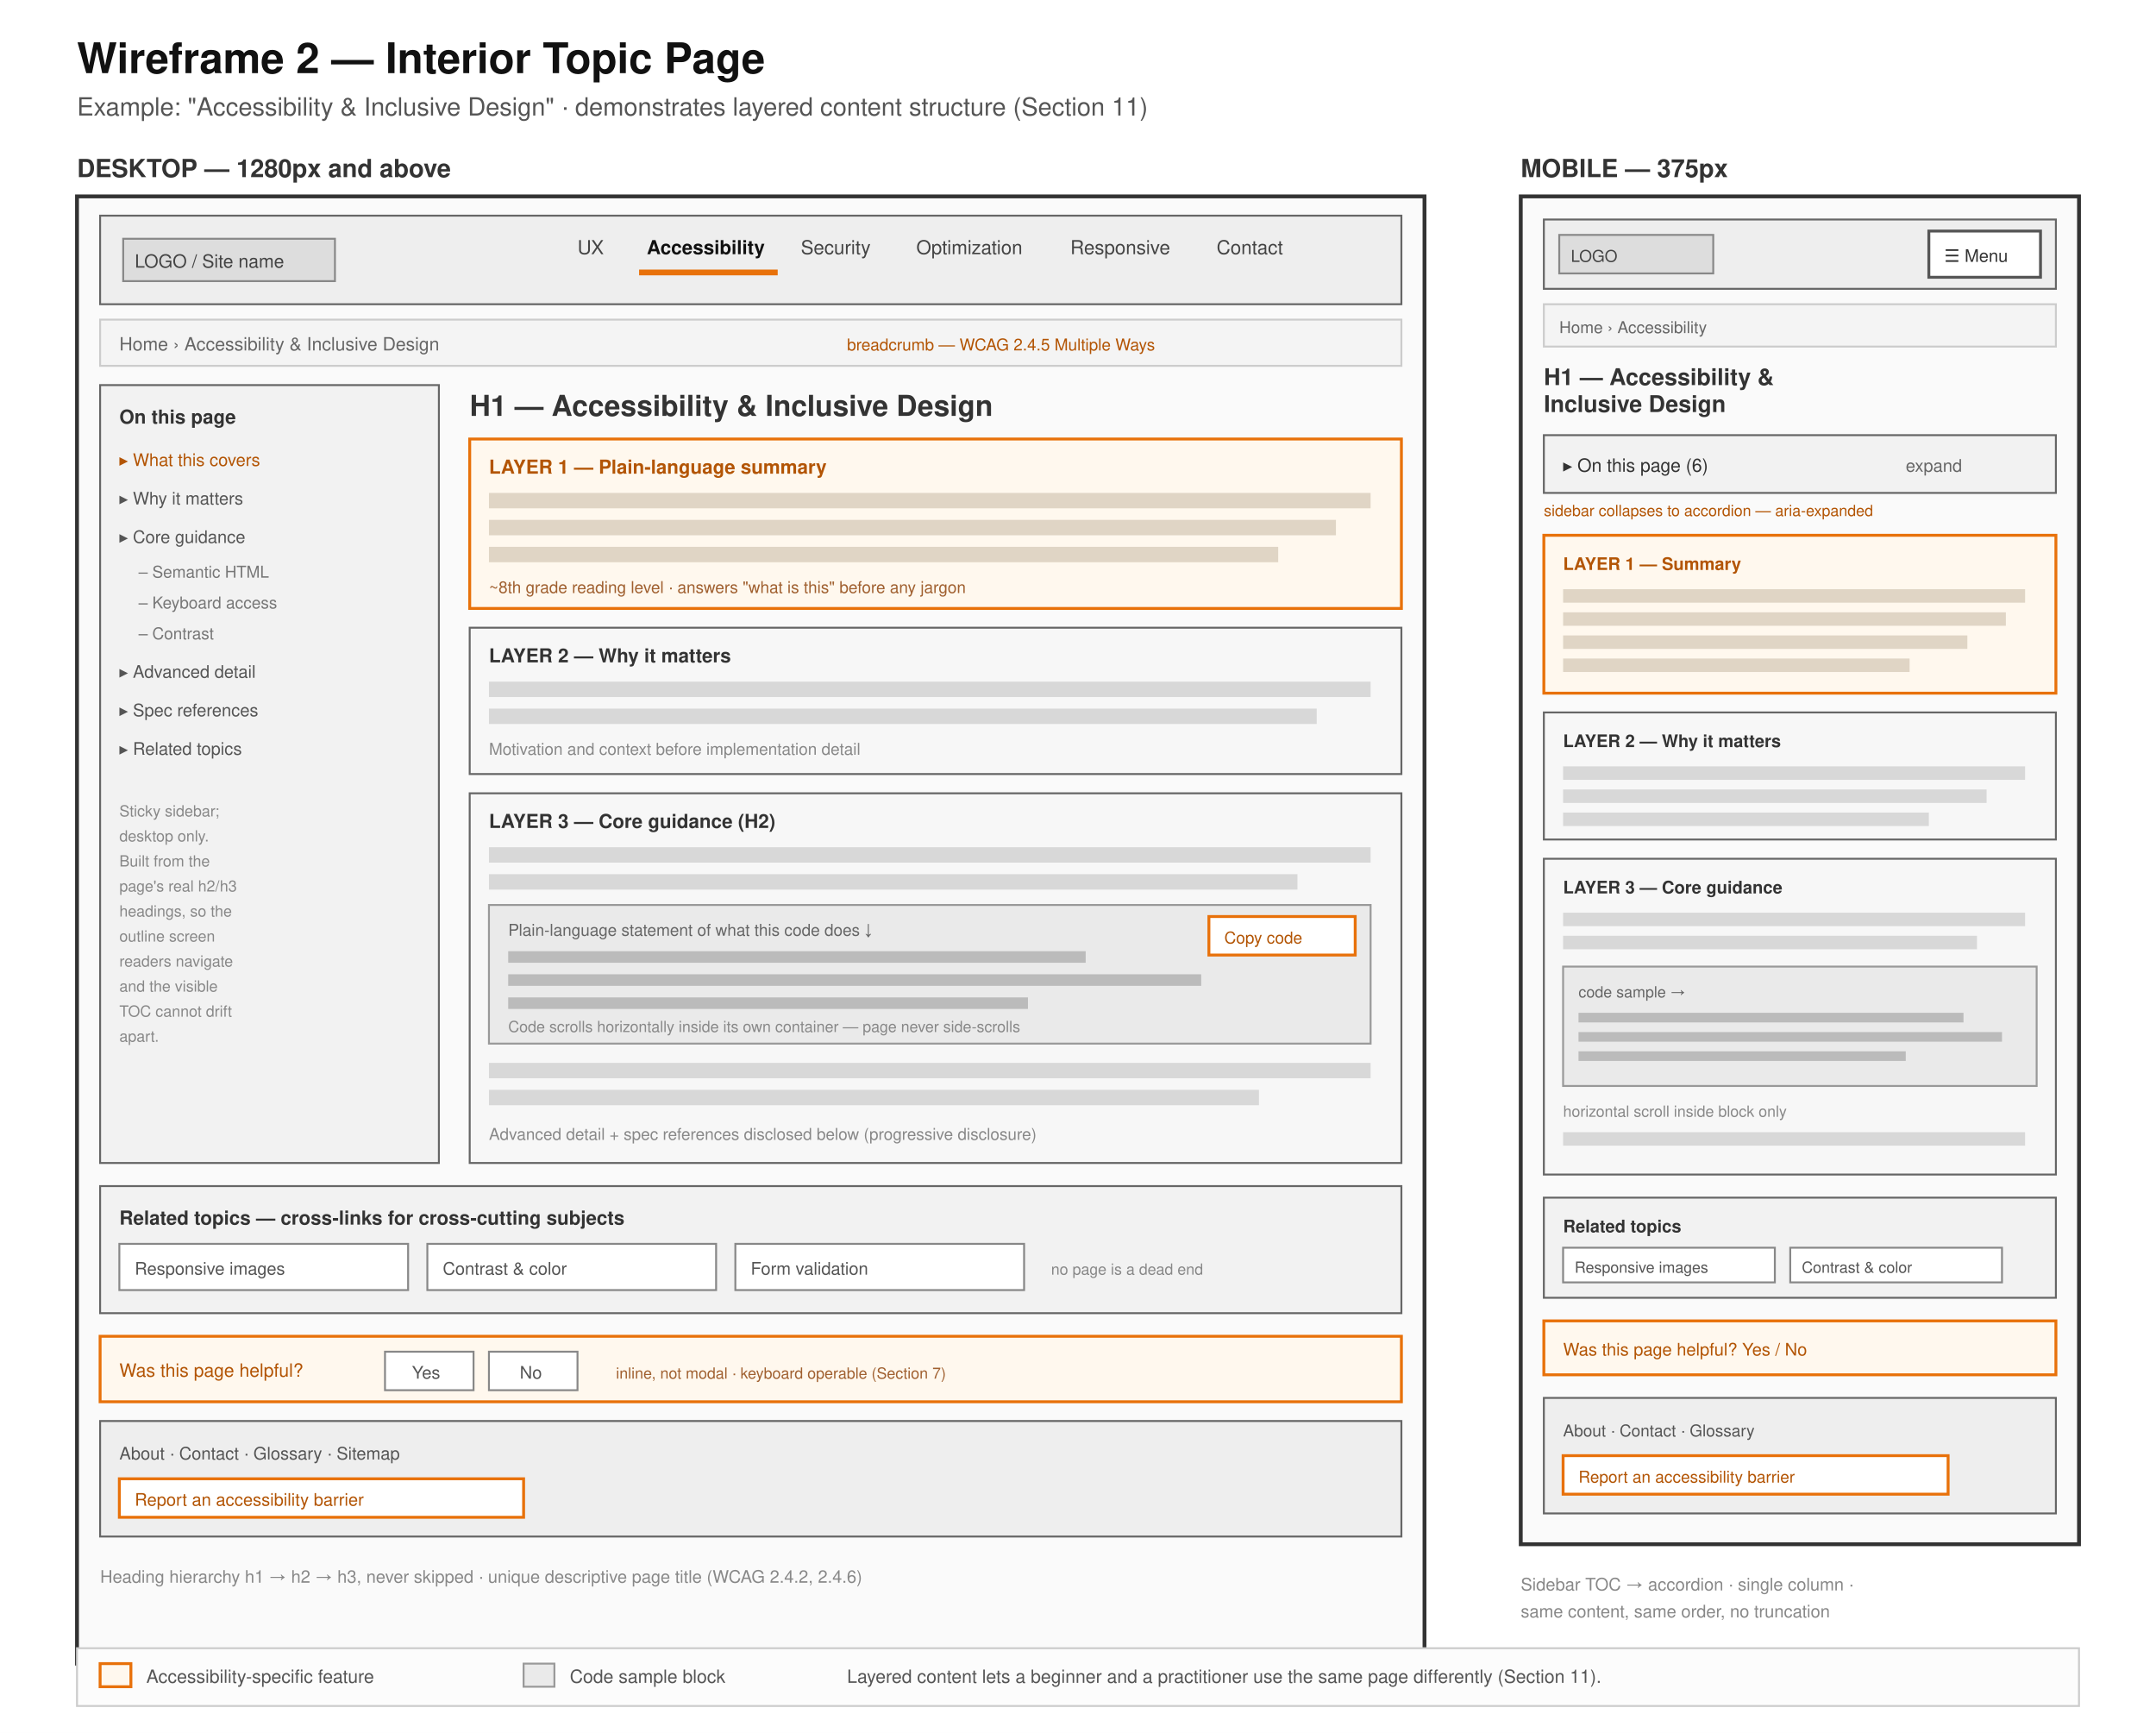
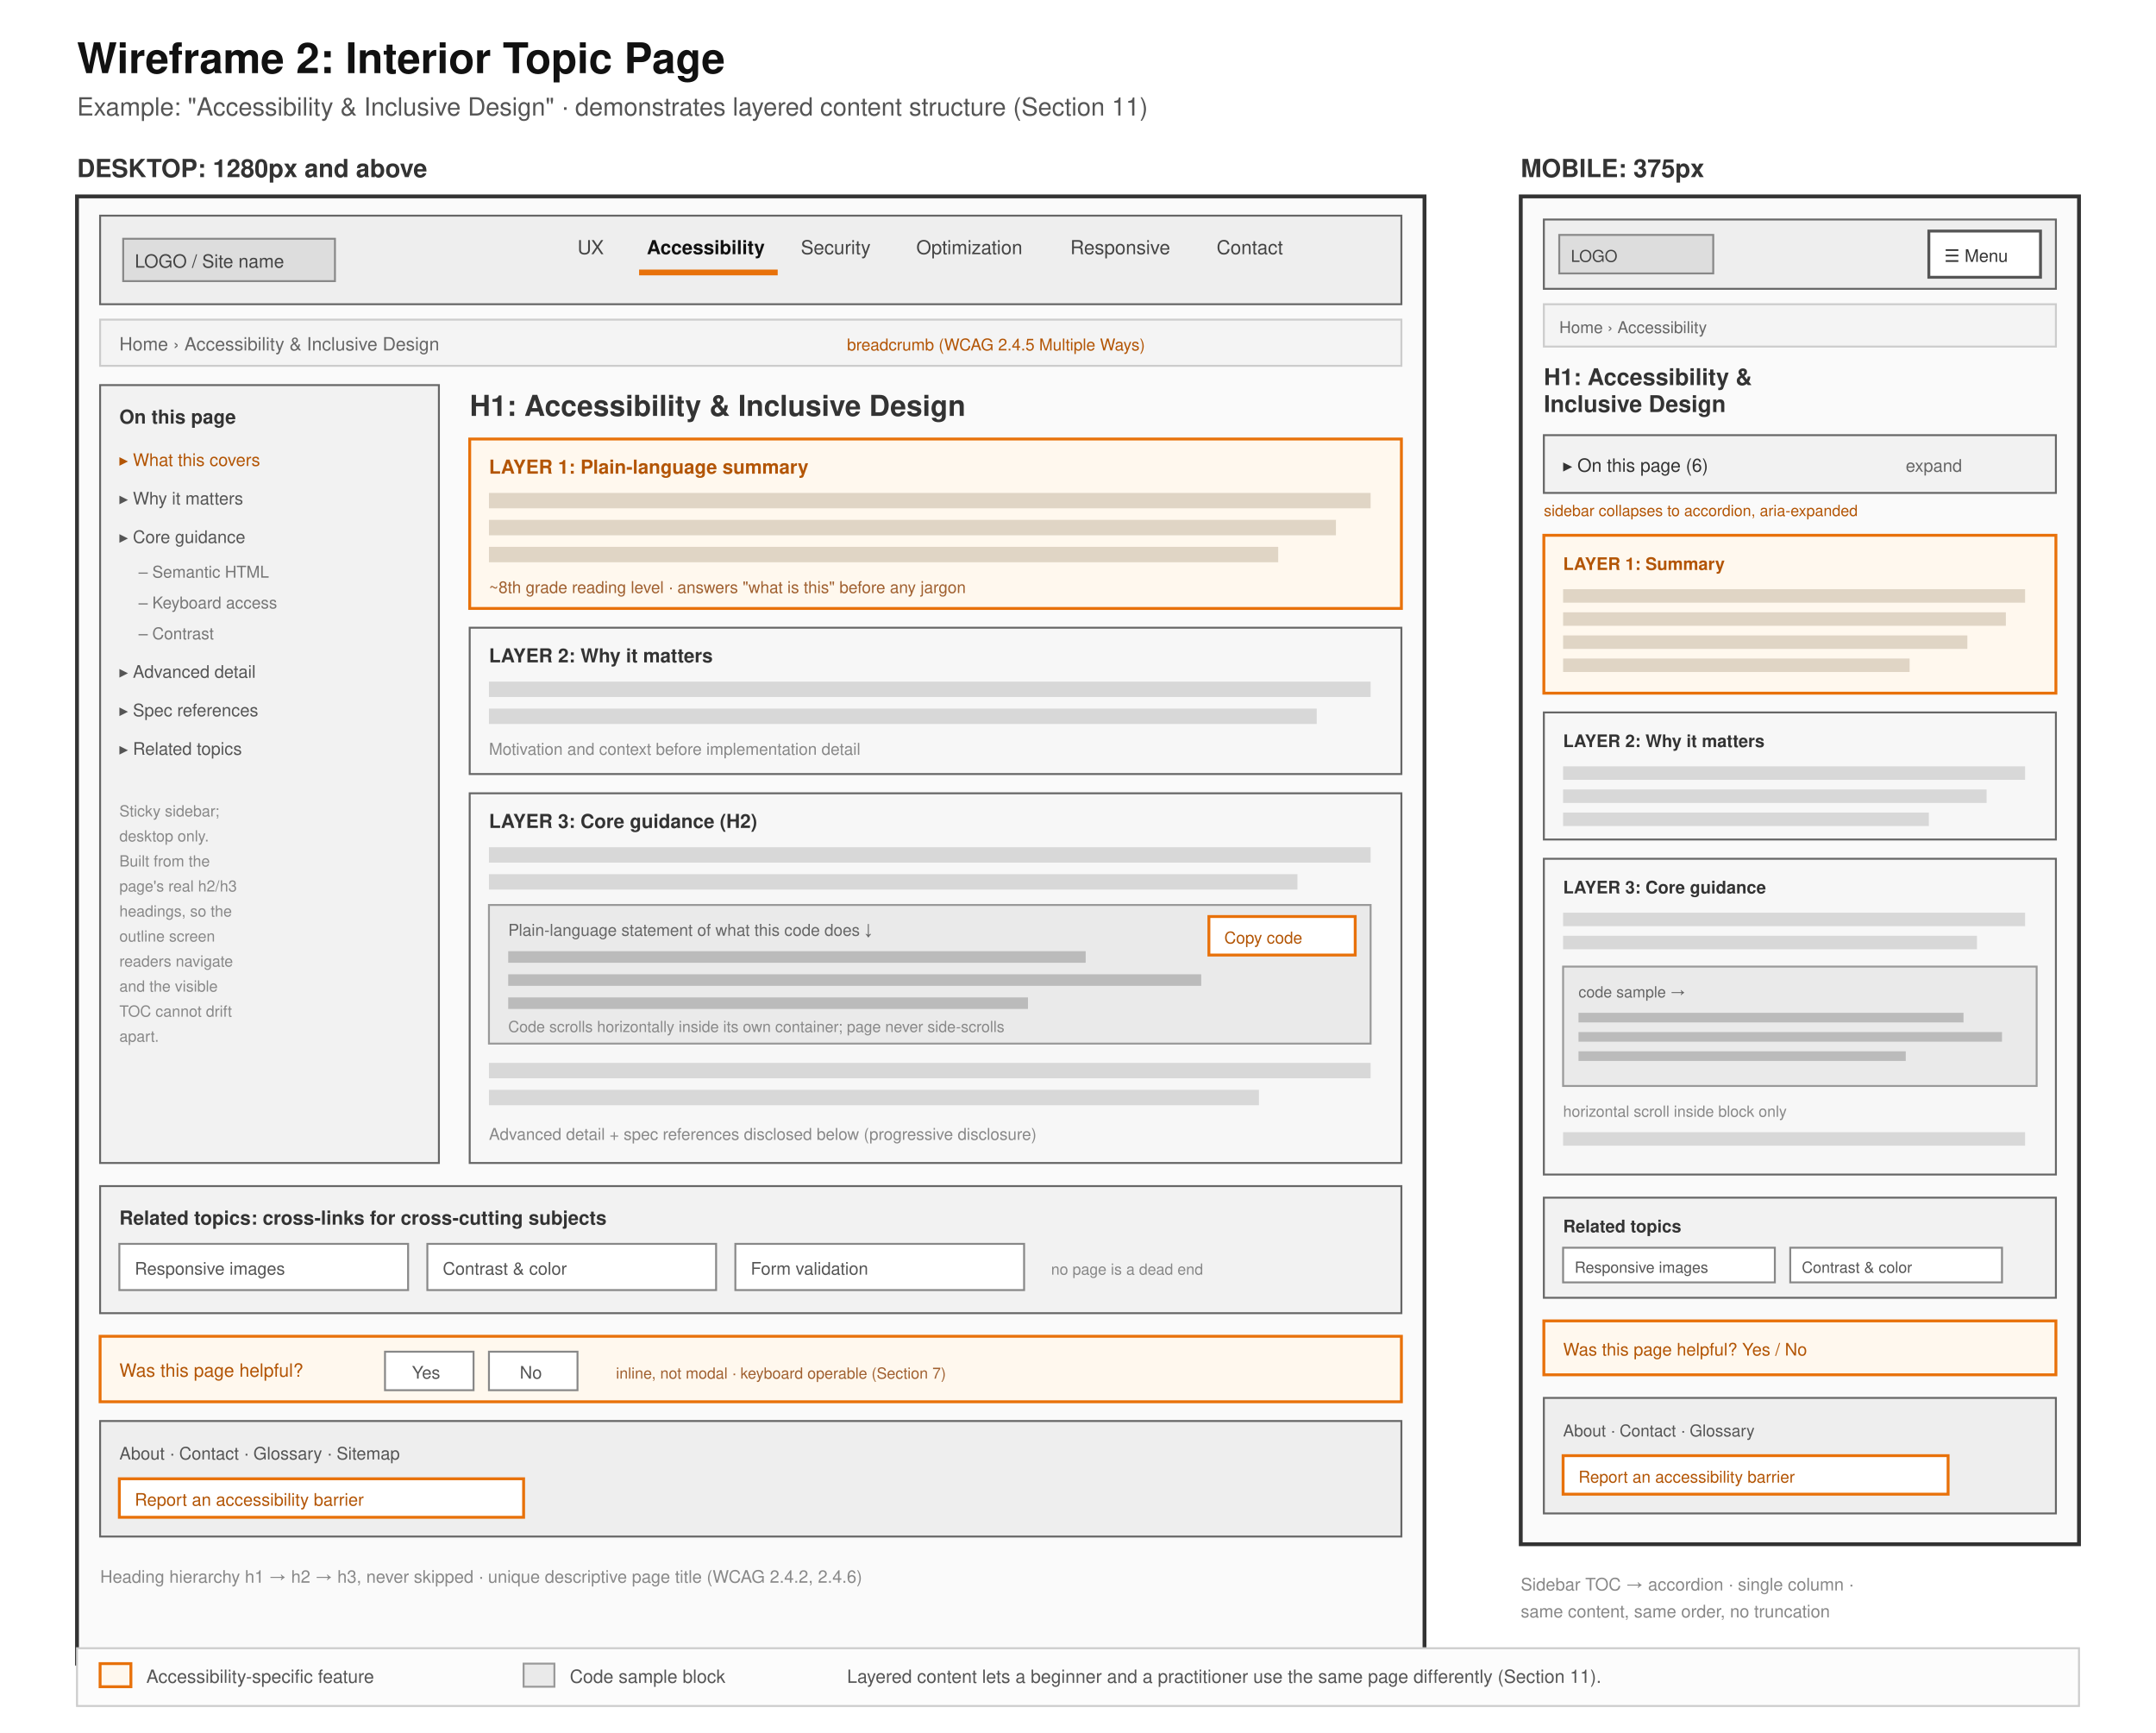
<svg xmlns="http://www.w3.org/2000/svg" viewBox="0 0 1120 900" width="1120" height="900" font-family="Helvetica, Arial, sans-serif">
  <rect width="1120" height="900" fill="#ffffff" />
-   <text x="40" y="38" font-size="22" font-weight="bold" fill="#111">Wireframe 2 — Interior Topic Page</text>
+   <text x="40" y="38" font-size="22" font-weight="bold" fill="#111">Wireframe 2: Interior Topic Page</text>
  <text x="40" y="60" font-size="13" fill="#555">Example: "Accessibility &amp; Inclusive Design" · demonstrates layered content structure (Section 11)</text>
-   <text x="40" y="92" font-size="13" font-weight="bold" fill="#333">DESKTOP — 1280px and above</text>
+   <text x="40" y="92" font-size="13" font-weight="bold" fill="#333">DESKTOP: 1280px and above</text>
  <rect x="40" y="102" width="700" height="762" fill="#fafafa" stroke="#333" stroke-width="2" />
  <rect x="52" y="112" width="676" height="46" fill="#eee" stroke="#666" />
  <rect x="64" y="124" width="110" height="22" fill="#ddd" stroke="#888" />
  <text x="70" y="139" font-size="9.5" fill="#444">LOGO / Site name</text>
  <text x="300" y="132" font-size="10" fill="#444">UX</text>
  <text x="336" y="132" font-size="10" font-weight="bold" fill="#111">Accessibility</text>
  <text x="416" y="132" font-size="10" fill="#444">Security</text>
  <text x="476" y="132" font-size="10" fill="#444">Optimization</text>
  <text x="556" y="132" font-size="10" fill="#444">Responsive</text>
  <text x="632" y="132" font-size="10" fill="#444">Contact</text>
  <rect x="332" y="140" width="72" height="3" fill="#e8710a" />
  <rect x="52" y="166" width="676" height="24" fill="#f4f4f4" stroke="#ccc" />
  <text x="62" y="182" font-size="9.5" fill="#666">Home  ›  Accessibility &amp; Inclusive Design</text>
-   <text x="440" y="182" font-size="8.5" fill="#b35505">breadcrumb — WCAG 2.4.5 Multiple Ways</text>
+   <text x="440" y="182" font-size="8.5" fill="#b35505">breadcrumb (WCAG 2.4.5 Multiple Ways)</text>
  <rect x="52" y="200" width="176" height="404" fill="#f2f2f2" stroke="#666" />
  <text x="62" y="220" font-size="10" font-weight="bold" fill="#333">On this page</text>
  <text x="62" y="242" font-size="9" fill="#b35505">▸ What this covers</text>
  <text x="62" y="262" font-size="9" fill="#555">▸ Why it matters</text>
  <text x="62" y="282" font-size="9" fill="#555">▸ Core guidance</text>
  <text x="72" y="300" font-size="8.5" fill="#777">– Semantic HTML</text>
  <text x="72" y="316" font-size="8.5" fill="#777">– Keyboard access</text>
  <text x="72" y="332" font-size="8.5" fill="#777">– Contrast</text>
  <text x="62" y="352" font-size="9" fill="#555">▸ Advanced detail</text>
  <text x="62" y="372" font-size="9" fill="#555">▸ Spec references</text>
  <text x="62" y="392" font-size="9" fill="#555">▸ Related topics</text>
  <text x="62" y="424" font-size="8" fill="#888">Sticky sidebar;</text>
  <text x="62" y="437" font-size="8" fill="#888">desktop only.</text>
  <text x="62" y="450" font-size="8" fill="#888">Built from the</text>
  <text x="62" y="463" font-size="8" fill="#888">page's real h2/h3</text>
  <text x="62" y="476" font-size="8" fill="#888">headings, so the</text>
  <text x="62" y="489" font-size="8" fill="#888">outline screen</text>
  <text x="62" y="502" font-size="8" fill="#888">readers navigate</text>
  <text x="62" y="515" font-size="8" fill="#888">and the visible</text>
  <text x="62" y="528" font-size="8" fill="#888">TOC cannot drift</text>
  <text x="62" y="541" font-size="8" fill="#888">apart.</text>
-   <text x="244" y="216" font-size="15" font-weight="bold" fill="#333">H1 — Accessibility &amp; Inclusive Design</text>
+   <text x="244" y="216" font-size="15" font-weight="bold" fill="#333">H1: Accessibility &amp; Inclusive Design</text>
  <rect x="244" y="228" width="484" height="88" fill="#fff8ee" stroke="#e8710a" stroke-width="1.5" />
-   <text x="254" y="246" font-size="10" font-weight="bold" fill="#b35505">LAYER 1 — Plain-language summary</text>
+   <text x="254" y="246" font-size="10" font-weight="bold" fill="#b35505">LAYER 1: Plain-language summary</text>
  <rect x="254" y="256" width="458" height="8" fill="#e0d5c5" />
  <rect x="254" y="270" width="440" height="8" fill="#e0d5c5" />
  <rect x="254" y="284" width="410" height="8" fill="#e0d5c5" />
  <text x="254" y="308" font-size="8.5" fill="#a06030">~8th grade reading level · answers "what is this" before any jargon</text>
  <rect x="244" y="326" width="484" height="76" fill="#f7f7f7" stroke="#666" />
-   <text x="254" y="344" font-size="10" font-weight="bold" fill="#333">LAYER 2 — Why it matters</text>
+   <text x="254" y="344" font-size="10" font-weight="bold" fill="#333">LAYER 2: Why it matters</text>
  <rect x="254" y="354" width="458" height="8" fill="#d8d8d8" />
  <rect x="254" y="368" width="430" height="8" fill="#d8d8d8" />
  <text x="254" y="392" font-size="8.5" fill="#888">Motivation and context before implementation detail</text>
  <rect x="244" y="412" width="484" height="192" fill="#f7f7f7" stroke="#666" />
-   <text x="254" y="430" font-size="10" font-weight="bold" fill="#333">LAYER 3 — Core guidance (H2)</text>
+   <text x="254" y="430" font-size="10" font-weight="bold" fill="#333">LAYER 3: Core guidance (H2)</text>
  <rect x="254" y="440" width="458" height="8" fill="#d8d8d8" />
  <rect x="254" y="454" width="420" height="8" fill="#d8d8d8" />
  <rect x="254" y="470" width="458" height="72" fill="#eaeaea" stroke="#999" />
  <text x="264" y="486" font-size="8.5" fill="#666">Plain-language statement of what this code does ↓</text>
  <rect x="264" y="494" width="300" height="6" fill="#bbb" />
  <rect x="264" y="506" width="360" height="6" fill="#bbb" />
  <rect x="264" y="518" width="270" height="6" fill="#bbb" />
  <rect x="628" y="476" width="76" height="20" fill="#fff" stroke="#e8710a" stroke-width="1.5" />
  <text x="636" y="490" font-size="8.5" fill="#b35505">Copy code</text>
-   <text x="264" y="536" font-size="8" fill="#888">Code scrolls horizontally inside its own container — page never side-scrolls</text>
+   <text x="264" y="536" font-size="8" fill="#888">Code scrolls horizontally inside its own container; page never side-scrolls</text>
  <rect x="254" y="552" width="458" height="8" fill="#d8d8d8" />
  <rect x="254" y="566" width="400" height="8" fill="#d8d8d8" />
  <text x="254" y="592" font-size="8.5" fill="#888">Advanced detail + spec references disclosed below (progressive disclosure)</text>
  <rect x="52" y="616" width="676" height="66" fill="#f2f2f2" stroke="#666" />
-   <text x="62" y="636" font-size="10" font-weight="bold" fill="#333">Related topics — cross-links for cross-cutting subjects</text>
+   <text x="62" y="636" font-size="10" font-weight="bold" fill="#333">Related topics: cross-links for cross-cutting subjects</text>
  <rect x="62" y="646" width="150" height="24" fill="#fff" stroke="#888" />
  <text x="70" y="662" font-size="9" fill="#555">Responsive images</text>
  <rect x="222" y="646" width="150" height="24" fill="#fff" stroke="#888" />
  <text x="230" y="662" font-size="9" fill="#555">Contrast &amp; color</text>
  <rect x="382" y="646" width="150" height="24" fill="#fff" stroke="#888" />
  <text x="390" y="662" font-size="9" fill="#555">Form validation</text>
  <text x="546" y="662" font-size="8" fill="#888">no page is a dead end</text>
  <rect x="52" y="694" width="676" height="34" fill="#fff8ee" stroke="#e8710a" stroke-width="1.5" />
  <text x="62" y="715" font-size="9.5" fill="#b35505">Was this page helpful?</text>
  <rect x="200" y="702" width="46" height="20" fill="#fff" stroke="#888" />
  <text x="214" y="716" font-size="9" fill="#555">Yes</text>
  <rect x="254" y="702" width="46" height="20" fill="#fff" stroke="#888" />
  <text x="270" y="716" font-size="9" fill="#555">No</text>
  <text x="320" y="716" font-size="8" fill="#a06030">inline, not modal · keyboard operable (Section 7)</text>
  <rect x="52" y="738" width="676" height="60" fill="#eee" stroke="#666" />
  <text x="62" y="758" font-size="9" fill="#555">About · Contact · Glossary · Sitemap</text>
  <rect x="62" y="768" width="210" height="20" fill="#fff" stroke="#e8710a" stroke-width="1.5" />
  <text x="70" y="782" font-size="9" fill="#b35505">Report an accessibility barrier</text>
  <text x="52" y="822" font-size="9" fill="#888">Heading hierarchy h1 → h2 → h3, never skipped · unique descriptive page title (WCAG 2.4.2, 2.4.6)</text>
-   <text x="790" y="92" font-size="13" font-weight="bold" fill="#333">MOBILE — 375px</text>
+   <text x="790" y="92" font-size="13" font-weight="bold" fill="#333">MOBILE: 375px</text>
  <rect x="790" y="102" width="290" height="700" fill="#fafafa" stroke="#333" stroke-width="2" />
  <rect x="802" y="114" width="266" height="36" fill="#eee" stroke="#666" />
  <rect x="810" y="122" width="80" height="20" fill="#ddd" stroke="#888" />
  <text x="816" y="136" font-size="8.5" fill="#444">LOGO</text>
  <rect x="1002" y="120" width="58" height="24" fill="#fff" stroke="#555" stroke-width="1.5" />
  <text x="1010" y="136" font-size="9" fill="#333">☰ Menu</text>
  <rect x="802" y="158" width="266" height="22" fill="#f4f4f4" stroke="#ccc" />
  <text x="810" y="173" font-size="8.5" fill="#666">Home › Accessibility</text>
-   <text x="802" y="200" font-size="12" font-weight="bold" fill="#333">H1 — Accessibility &amp;</text>
+   <text x="802" y="200" font-size="12" font-weight="bold" fill="#333">H1: Accessibility &amp;</text>
  <text x="802" y="214" font-size="12" font-weight="bold" fill="#333">Inclusive Design</text>
  <rect x="802" y="226" width="266" height="30" fill="#f2f2f2" stroke="#666" />
  <text x="812" y="245" font-size="9.5" fill="#333">▸ On this page (6)</text>
  <text x="990" y="245" font-size="9" fill="#666">expand</text>
-   <text x="802" y="268" font-size="8" fill="#b35505">sidebar collapses to accordion — aria-expanded</text>
+   <text x="802" y="268" font-size="8" fill="#b35505">sidebar collapses to accordion, aria-expanded</text>
  <rect x="802" y="278" width="266" height="82" fill="#fff8ee" stroke="#e8710a" stroke-width="1.5" />
-   <text x="812" y="296" font-size="9" font-weight="bold" fill="#b35505">LAYER 1 — Summary</text>
+   <text x="812" y="296" font-size="9" font-weight="bold" fill="#b35505">LAYER 1: Summary</text>
  <rect x="812" y="306" width="240" height="7" fill="#e0d5c5" />
  <rect x="812" y="318" width="230" height="7" fill="#e0d5c5" />
  <rect x="812" y="330" width="210" height="7" fill="#e0d5c5" />
  <rect x="812" y="342" width="180" height="7" fill="#e0d5c5" />
  <rect x="802" y="370" width="266" height="66" fill="#f7f7f7" stroke="#666" />
-   <text x="812" y="388" font-size="9" font-weight="bold" fill="#333">LAYER 2 — Why it matters</text>
+   <text x="812" y="388" font-size="9" font-weight="bold" fill="#333">LAYER 2: Why it matters</text>
  <rect x="812" y="398" width="240" height="7" fill="#d8d8d8" />
  <rect x="812" y="410" width="220" height="7" fill="#d8d8d8" />
  <rect x="812" y="422" width="190" height="7" fill="#d8d8d8" />
  <rect x="802" y="446" width="266" height="164" fill="#f7f7f7" stroke="#666" />
-   <text x="812" y="464" font-size="9" font-weight="bold" fill="#333">LAYER 3 — Core guidance</text>
+   <text x="812" y="464" font-size="9" font-weight="bold" fill="#333">LAYER 3: Core guidance</text>
  <rect x="812" y="474" width="240" height="7" fill="#d8d8d8" />
  <rect x="812" y="486" width="215" height="7" fill="#d8d8d8" />
  <rect x="812" y="502" width="246" height="62" fill="#eaeaea" stroke="#999" />
  <text x="820" y="518" font-size="8" fill="#666">code sample →</text>
  <rect x="820" y="526" width="200" height="5" fill="#bbb" />
  <rect x="820" y="536" width="220" height="5" fill="#bbb" />
  <rect x="820" y="546" width="170" height="5" fill="#bbb" />
  <text x="812" y="580" font-size="8" fill="#888">horizontal scroll inside block only</text>
  <rect x="812" y="588" width="240" height="7" fill="#d8d8d8" />
  <rect x="802" y="622" width="266" height="52" fill="#f2f2f2" stroke="#666" />
  <text x="812" y="640" font-size="9" font-weight="bold" fill="#333">Related topics</text>
  <rect x="812" y="648" width="110" height="18" fill="#fff" stroke="#888" />
  <text x="818" y="661" font-size="8" fill="#555">Responsive images</text>
  <rect x="930" y="648" width="110" height="18" fill="#fff" stroke="#888" />
  <text x="936" y="661" font-size="8" fill="#555">Contrast &amp; color</text>
  <rect x="802" y="686" width="266" height="28" fill="#fff8ee" stroke="#e8710a" stroke-width="1.5" />
  <text x="812" y="704" font-size="9" fill="#b35505">Was this page helpful?  Yes / No</text>
  <rect x="802" y="726" width="266" height="60" fill="#eee" stroke="#666" />
  <text x="812" y="746" font-size="8.5" fill="#555">About · Contact · Glossary</text>
  <rect x="812" y="756" width="200" height="20" fill="#fff" stroke="#e8710a" stroke-width="1.5" />
  <text x="820" y="770" font-size="8.5" fill="#b35505">Report an accessibility barrier</text>
  <text x="790" y="826" font-size="9" fill="#888">Sidebar TOC → accordion · single column ·</text>
  <text x="790" y="840" font-size="9" fill="#888">same content, same order, no truncation</text>
  <rect x="40" y="856" width="1040" height="30" fill="#fcfcfc" stroke="#ccc" />
  <rect x="52" y="864" width="16" height="12" fill="#fff8ee" stroke="#e8710a" stroke-width="1.5" />
  <text x="76" y="874" font-size="9.5" fill="#555">Accessibility-specific feature</text>
  <rect x="272" y="864" width="16" height="12" fill="#eaeaea" stroke="#999" />
  <text x="296" y="874" font-size="9.5" fill="#555">Code sample block</text>
  <text x="440" y="874" font-size="9.5" fill="#555">Layered content lets a beginner and a practitioner use the same page differently (Section 11).</text>
</svg>
